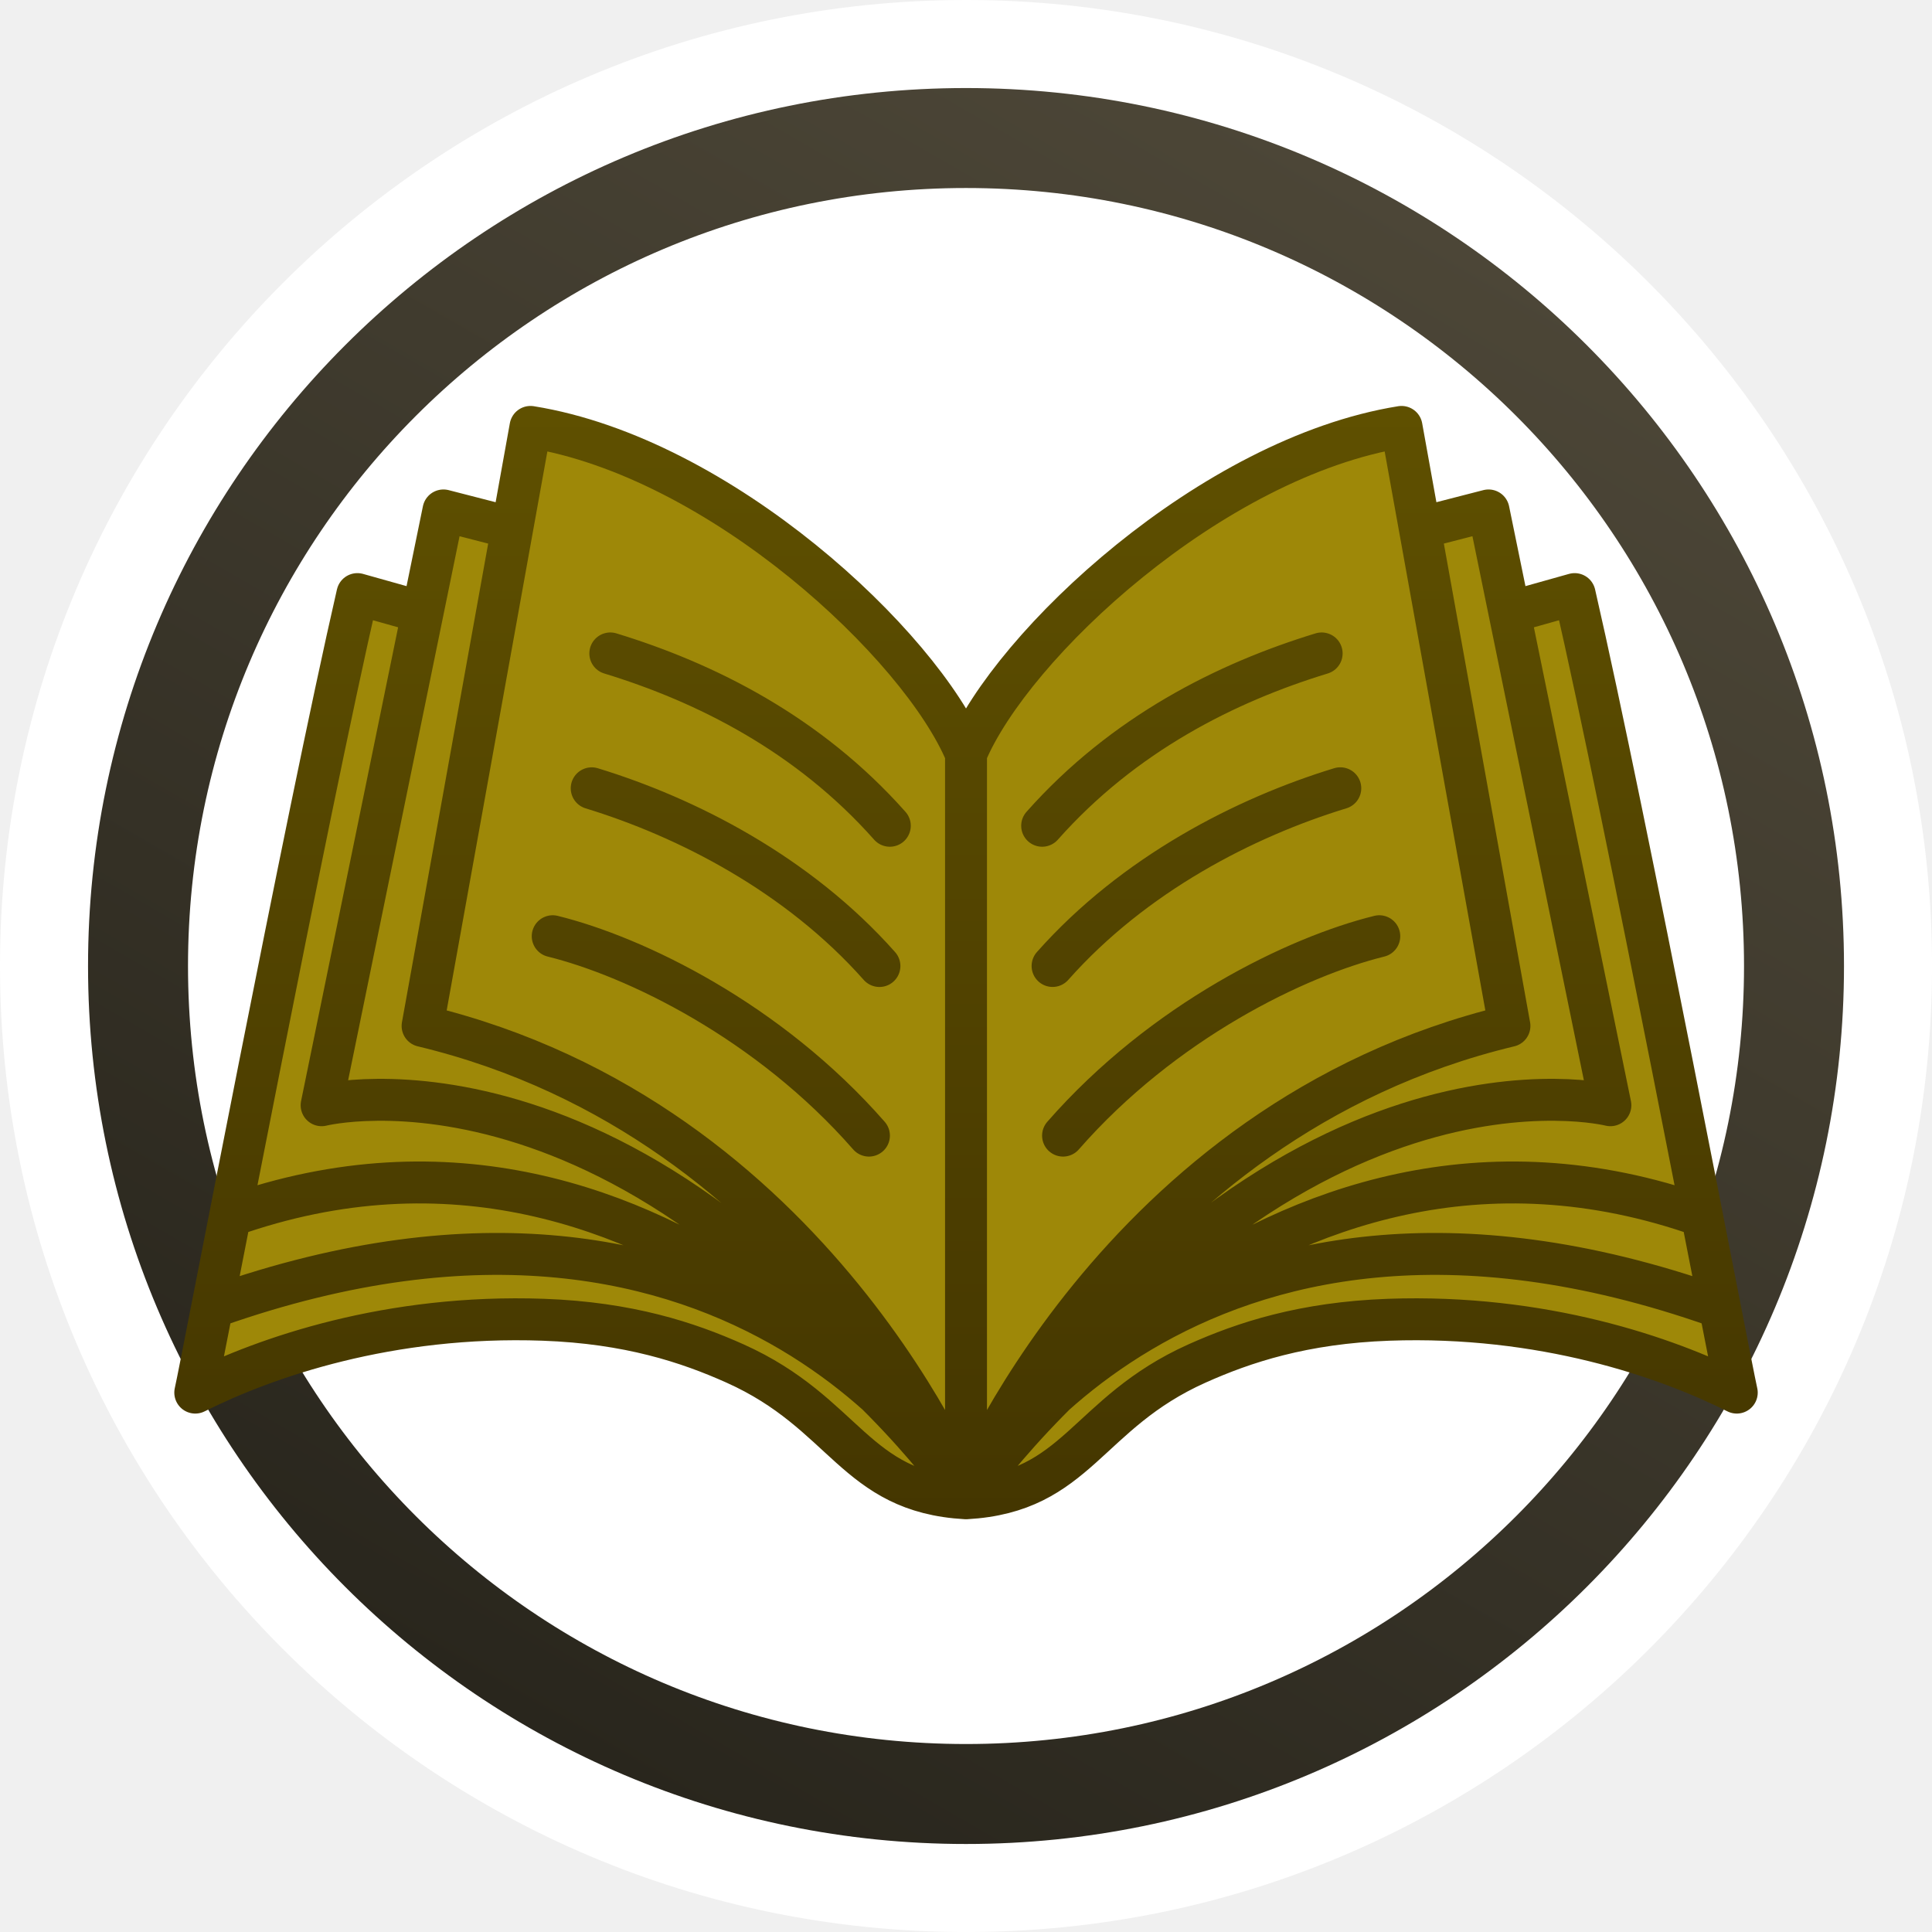
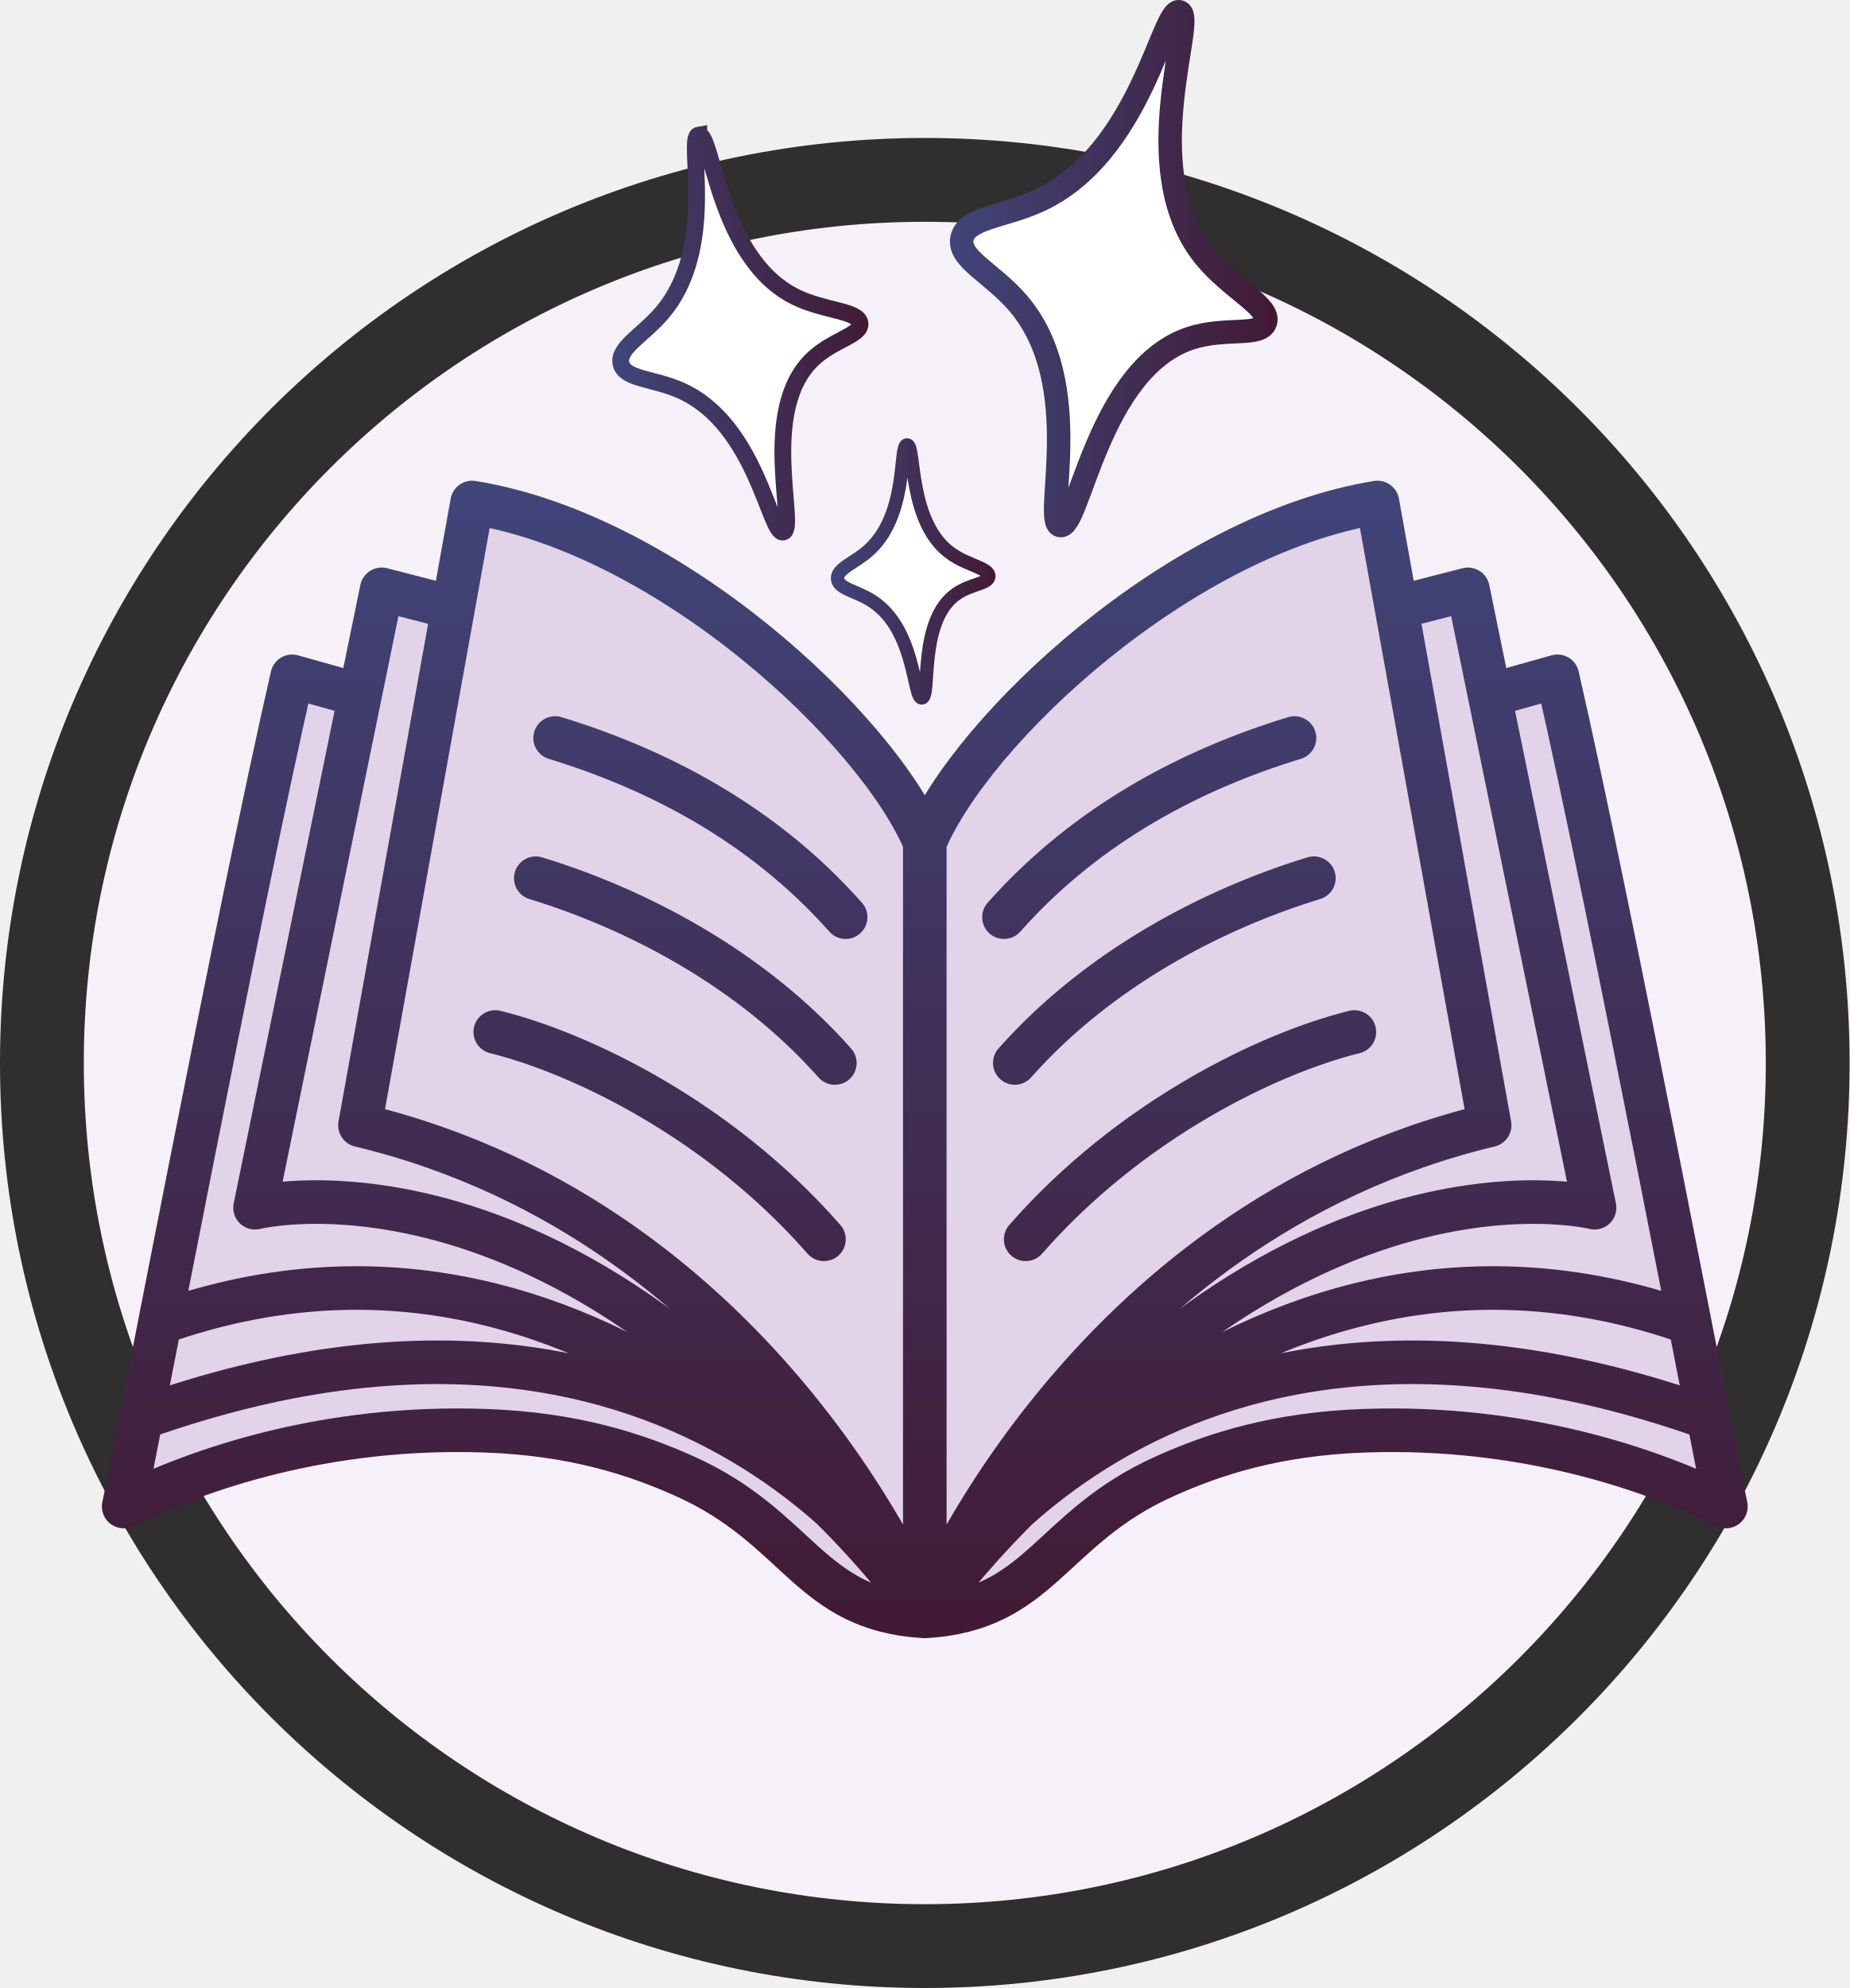
- <svg xmlns="http://www.w3.org/2000/svg" id="Layer_2" data-name="Layer 2" viewBox="0 0 599.09 599.09">
+ <svg xmlns="http://www.w3.org/2000/svg" xmlns:xlink="http://www.w3.org/1999/xlink" id="Layer_2" data-name="Layer 2" viewBox="0 0 551.8 592.95">
  <defs>
    <style>
      .cls-1 {
+         fill: #e2d3e8;
+       }
+ 
+       .cls-2 {
+         fill: #f6f1f8;
+         stroke: #302e2f;
+         stroke-width: 25px;
+       }
+ 
+       .cls-3 {
+         fill: none;
+         stroke: url(#New_Gradient_Swatch_2);
+         stroke-linecap: round;
+         stroke-linejoin: round;
+         stroke-width: 13px;
+       }
+ 
+       .cls-4 {
+         stroke: url(#New_Gradient_Swatch_2-4);
+         stroke-width: 4px;
+       }
+ 
+       .cls-4, .cls-5, .cls-6 {
        fill: #fff;
      }

-       .cls-2 {
-         fill: #9e8808;
+       .cls-5 {
+         stroke: url(#New_Gradient_Swatch_2-2);
+         stroke-width: 5px;
      }

-       .cls-3 {
-         stroke: url(#linear-gradient);
-         stroke-width: 31px;
-       }
- 
-       .cls-3, .cls-4 {
-         fill: none;
-         stroke-linecap: round;
-         stroke-linejoin: round;
-       }
- 
-       .cls-4 {
-         stroke: url(#linear-gradient-2);
-         stroke-width: 13px;
+       .cls-6 {
+         stroke: url(#New_Gradient_Swatch_2-3);
+         stroke-width: 7px;
      }
    </style>
-     <linearGradient id="linear-gradient" x1="435.69" y1="63.73" x2="163.4" y2="535.36" gradientUnits="userSpaceOnUse">
-       <stop offset="0" stop-color="#4c4637" />
-       <stop offset="1" stop-color="#29261d" />
+     <linearGradient id="New_Gradient_Swatch_2" data-name="New Gradient Swatch 2" x1="275.9" y1="143.38" x2="275.9" y2="488.6" gradientUnits="userSpaceOnUse">
+       <stop offset="0" stop-color="#40457a" />
+       <stop offset="1" stop-color="#411a34" />
    </linearGradient>
-     <linearGradient id="linear-gradient-2" x1="299.55" y1="125.88" x2="299.55" y2="471.1" gradientUnits="userSpaceOnUse">
-       <stop offset="0" stop-color="#5f5000" />
-       <stop offset="1" stop-color="#443600" />
-     </linearGradient>
+     <linearGradient id="New_Gradient_Swatch_2-2" data-name="New Gradient Swatch 2" x1="181.85" y1="99.27" x2="259.16" y2="99.27" gradientTransform="translate(-12.45 34.58) rotate(-8.65)" xlink:href="#New_Gradient_Swatch_2" />
+     <linearGradient id="New_Gradient_Swatch_2-3" data-name="New Gradient Swatch 2" x1="283.39" y1="80.14" x2="381.16" y2="80.14" xlink:href="#New_Gradient_Swatch_2" />
+     <linearGradient id="New_Gradient_Swatch_2-4" data-name="New Gradient Swatch 2" x1="247.86" y1="170.42" x2="297" y2="170.42" xlink:href="#New_Gradient_Swatch_2" />
  </defs>
  <g id="Layer_1-2" data-name="Layer 1">
    <g>
-       <circle class="cls-1" cx="299.55" cy="299.55" r="299.55" />
-       <circle class="cls-3" cx="299.55" cy="299.55" r="256.75" />
-       <path class="cls-2" d="M527.76,377.11c-11.34-57.89-28.88-146.77-39.48-192.87l-20.22,5.68-6.48-31.64-21.33,5.49-5.65-31.39c-58.91,9.47-120.95,67.58-135.05,101.37-14.1-33.79-76.14-91.9-135.05-101.37l-5.65,31.39-21.33-5.49-6.48,31.64-20.23-5.68c-10.59,46.1-28.14,134.98-39.47,192.87-5.87,29.98-10.07,51.64-10.79,54.74,21.78-10.97,60.25-24.3,107.92-22.6,26.46.95,44.84,7.02,59.44,13.56,34.46,15.43,36.98,39.88,71.64,41.8,34.66-1.92,37.18-26.37,71.63-41.8,14.61-6.54,32.98-12.61,59.44-13.56,47.68-1.7,86.15,11.63,107.93,22.6-.72-3.1-4.92-24.76-10.79-54.74Z" />
-       <path class="cls-4" d="M299.55,464.6c-34.66-1.92-37.18-26.36-71.63-41.8-14.6-6.54-32.98-12.61-59.44-13.56-47.68-1.71-86.14,11.63-107.93,22.59,2.09-9.09,34.18-177.63,50.27-247.61l20.22,5.68M299.55,233.75c-14.1-33.8-76.14-91.9-135.05-101.37l-33.46,185.75c122.41,29.36,168.51,146.47,168.51,146.47v-230.85ZM275.92,256.06c-25.26-28.5-57.16-44.43-86.67-53.44M272.7,299.55c-25.26-28.5-59.72-46.1-89.22-55.11M269.45,352.14c-31.16-35.62-72.53-55.52-98.06-61.83M299.55,464.6s-66.96-118.04-232.86-59.47M299.55,464.6s-91.79-135.93-228.21-87.5M158.84,163.77l-21.33-5.49-37.78,184.44s100.91-25.49,199.81,121.88M299.55,464.6c34.66-1.92,37.18-26.36,71.63-41.8,14.6-6.54,32.98-12.61,59.44-13.56,47.68-1.71,86.14,11.63,107.93,22.59-2.09-9.09-34.18-177.63-50.27-247.61l-20.22,5.68M299.55,464.6s46.11-117.11,168.51-146.47l-33.46-185.75c-58.91,9.47-120.95,67.57-135.05,101.37v230.85ZM409.83,202.62c-29.51,9.01-61.4,24.94-86.67,53.44M415.61,244.43c-29.51,9.01-63.96,26.61-89.22,55.11M427.7,290.31c-25.53,6.31-66.9,26.21-98.06,61.83M532.41,405.13c-165.9-58.57-232.86,59.47-232.86,59.47M527.76,377.1c-136.42-48.43-228.21,87.5-228.21,87.5M299.55,464.6c98.9-147.38,199.81-121.88,199.81-121.88l-37.78-184.44-21.33,5.49" />
+       <circle class="cls-2" cx="275.9" cy="317.05" r="263.4" />
+       <g>
+         <path class="cls-1" d="M504.11,394.61c-11.34-57.89-28.88-146.77-39.48-192.87l-20.22,5.68-6.48-31.64-21.33,5.49-5.65-31.39c-58.91,9.47-120.95,67.58-135.05,101.37-14.1-33.79-76.14-91.9-135.05-101.37l-5.65,31.39-21.33-5.49-6.48,31.64-20.23-5.68c-10.59,46.1-28.14,134.98-39.47,192.87-5.87,29.98-10.07,51.64-10.79,54.74,21.78-10.97,60.25-24.3,107.92-22.6,26.46.95,44.84,7.02,59.44,13.56,34.46,15.43,36.98,39.88,71.64,41.8,34.66-1.92,37.18-26.37,71.63-41.8,14.61-6.54,32.98-12.61,59.44-13.56,47.68-1.7,86.15,11.63,107.93,22.6-.72-3.1-4.92-24.76-10.79-54.74Z" />
+         <path class="cls-3" d="M275.9,482.1c-34.66-1.92-37.18-26.36-71.63-41.8-14.6-6.54-32.98-12.61-59.44-13.56-47.68-1.71-86.14,11.63-107.93,22.59,2.09-9.09,34.18-177.63,50.27-247.61l20.22,5.68M275.9,251.25c-14.1-33.8-76.14-91.9-135.05-101.37l-33.46,185.75c122.41,29.36,168.51,146.47,168.51,146.47v-230.85ZM252.28,273.56c-25.26-28.5-57.16-44.43-86.67-53.44M249.06,317.05c-25.26-28.5-59.72-46.1-89.22-55.11M245.81,369.64c-31.16-35.62-72.53-55.52-98.06-61.83M275.9,482.1s-66.96-118.04-232.86-59.47M275.9,482.1s-91.79-135.93-228.21-87.5M135.2,181.27l-21.33-5.49-37.78,184.44s100.91-25.49,199.81,121.88M275.9,482.1c34.66-1.92,37.18-26.36,71.63-41.8,14.6-6.54,32.98-12.61,59.44-13.56,47.68-1.71,86.14,11.63,107.93,22.59-2.09-9.09-34.18-177.63-50.27-247.61l-20.22,5.68M275.9,482.1s46.11-117.11,168.51-146.47l-33.46-185.75c-58.91,9.47-120.95,67.57-135.05,101.37v230.85ZM386.19,220.12c-29.51,9.01-61.4,24.94-86.67,53.44M391.97,261.93c-29.51,9.01-63.96,26.61-89.22,55.11M404.06,307.81c-25.53,6.31-66.9,26.21-98.06,61.83M508.76,422.63c-165.9-58.57-232.86,59.47-232.86,59.47M504.11,394.6c-136.42-48.43-228.21,87.5-228.21,87.5M275.9,482.1c98.9-147.38,199.81-121.88,199.81-121.88l-37.78-184.44-21.33,5.49" />
+       </g>
+       <path class="cls-5" d="M208.46,40.26c4.17-.68,5.75,37,28.93,48.34,8.68,4.25,18.78,4.02,19.18,7.87.36,3.51-7.9,4.83-13.98,10.52-16.39,15.31-4.61,50.65-8.92,51.7-4.06.99-7.92-31.96-30.38-42.13-8.31-3.76-16.87-3.36-18.01-8.05-1.12-4.63,6.42-8.45,12.1-15.03,17.04-19.74,7.11-52.58,11.08-53.23Z" />
+       <path class="cls-6" d="M351.88,3.53c5.29,1.5-13.62,46.7,7.4,72.81,7.87,9.78,19.88,15.07,18.23,19.83-1.51,4.33-11.96,1.34-22.25,4.67-27.71,8.98-33.32,57.05-38.98,55.91-5.32-1.07,8.29-41.96-12.53-66.3-7.71-9.01-18-13.25-16.75-19.39,1.23-6.07,12.21-6.4,22.51-11.01,30.93-13.84,37.33-57.95,42.37-56.52Z" />
+       <path class="cls-4" d="M270.59,132.7c2.64-.03.08,23.37,13.32,32.55,4.96,3.43,11.21,4.24,11.1,6.66-.11,2.2-5.33,2.24-9.62,5.18-11.55,7.91-7.6,30.82-10.36,31.07-2.6.23-1.89-20.47-14.79-28.85-4.78-3.1-10.1-3.66-10.36-6.66-.26-2.97,4.75-4.61,8.88-8.14,12.37-10.58,9.32-31.78,11.84-31.81Z" />
    </g>
  </g>
</svg>
